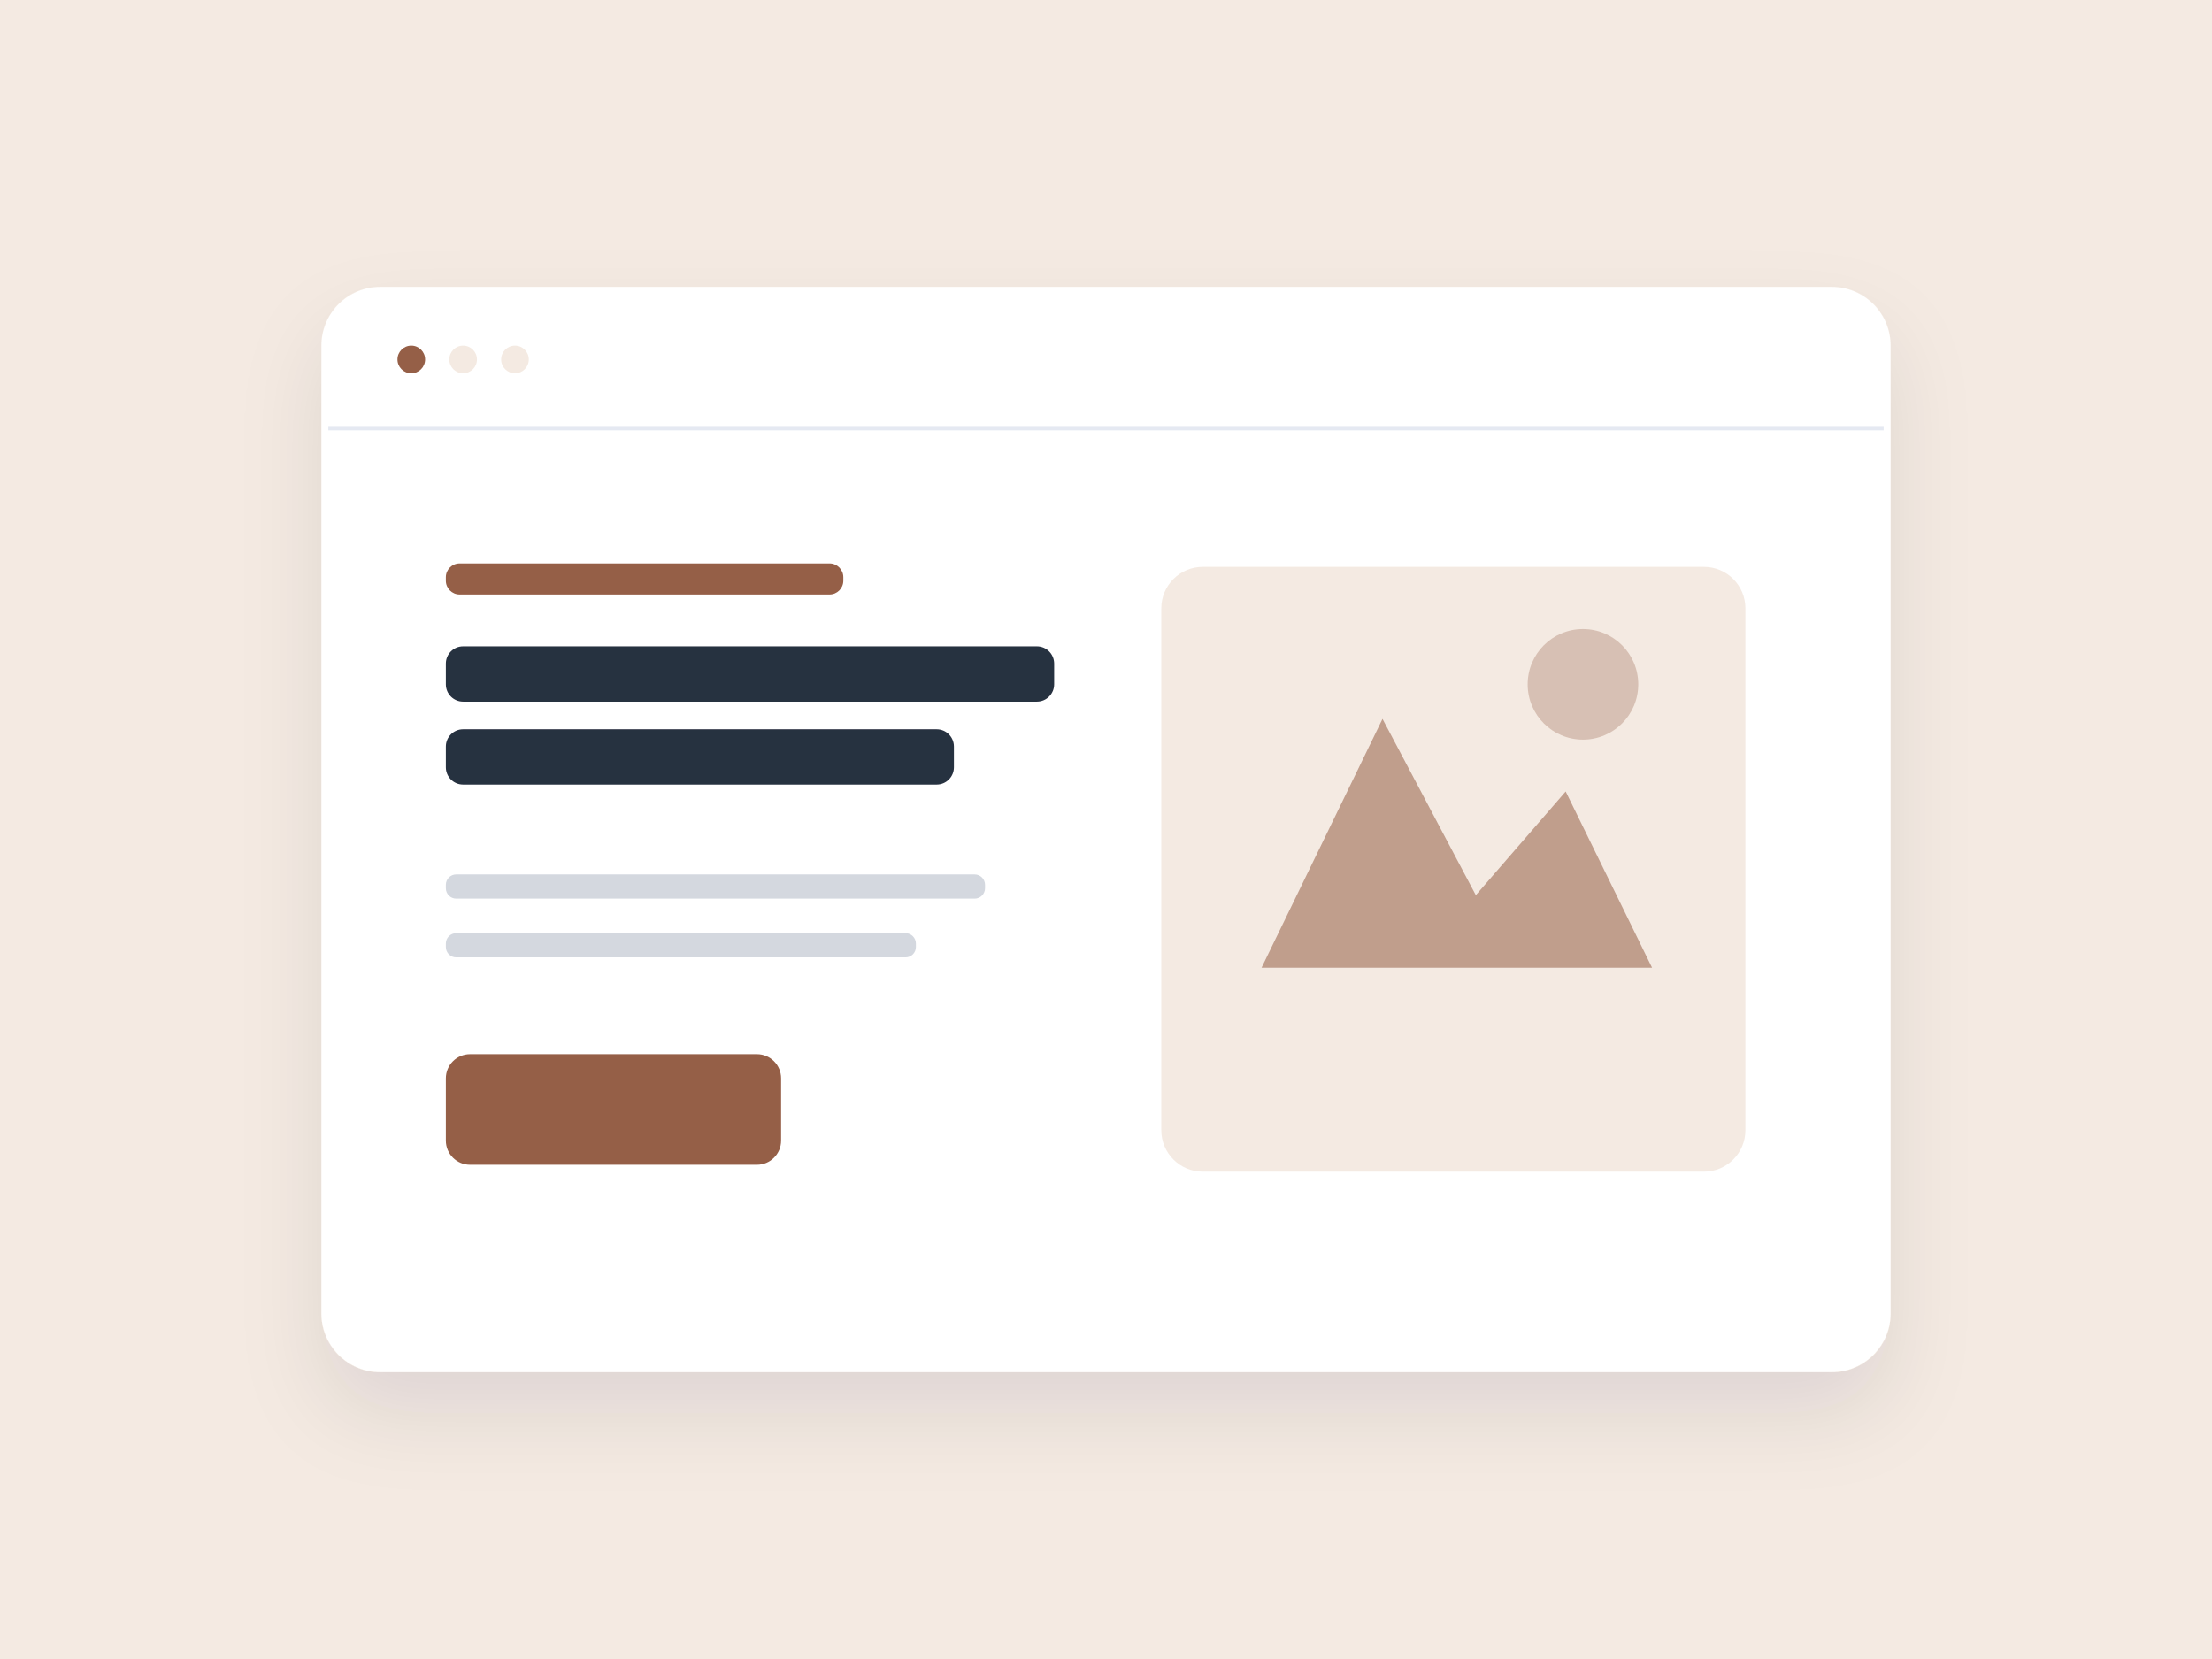
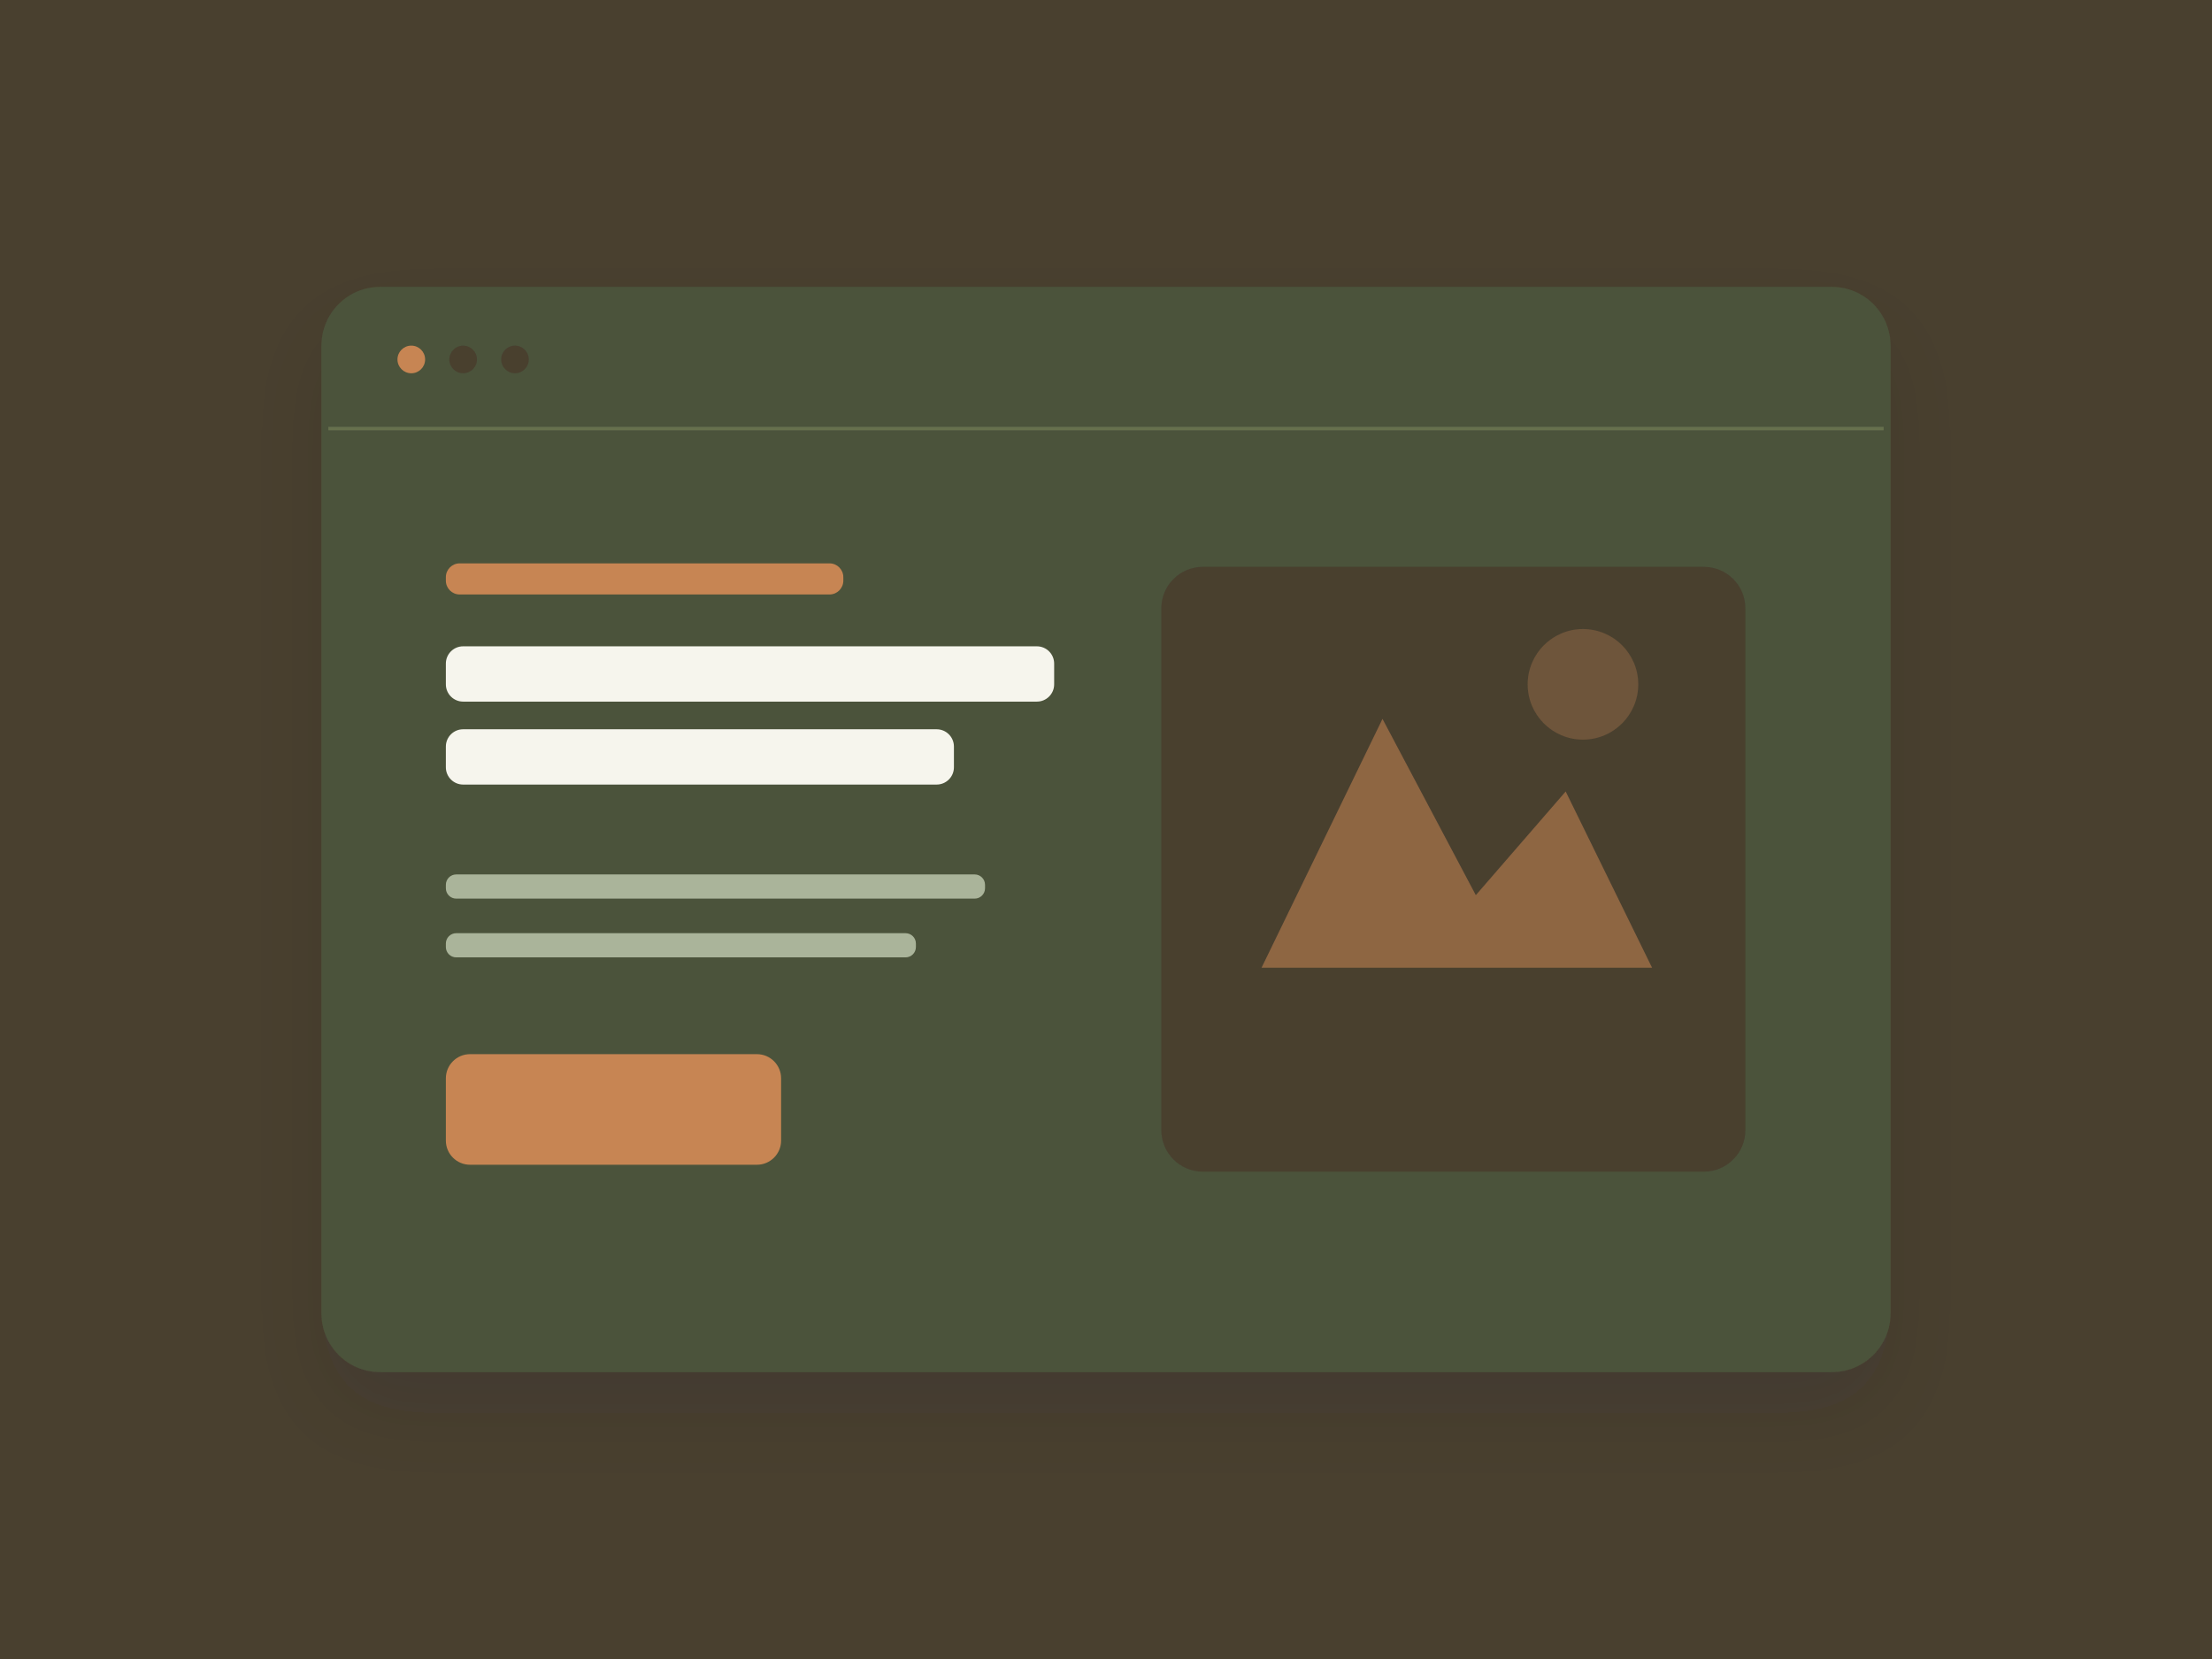
<svg xmlns="http://www.w3.org/2000/svg" width="640" height="480" viewBox="0 0 640 480">
  <defs>
    <filter id="shadow" x="-30%" y="-30%" width="160%" height="180%">
      <feDropShadow dx="0" dy="12" stdDeviation="12" flood-color="#192443" flood-opacity=".09" />
    </filter>
  </defs>
-   <rect width="640" height="480" fill="#F4EAE2" />
+   <rect width="640" height="480" fill="#49402F" />
  <g filter="url(#shadow)">
-     <rect x="93" y="83" width="454" height="314" rx="17" fill="white" />
-     <path d="M95 124h450" stroke="#E5E9F2" />
-     <circle cx="119" cy="104" r="4" fill="#955E46" />
-     <circle cx="134" cy="104" r="4" fill="#F4EAE2" />
-     <circle cx="149" cy="104" r="4" fill="#F4EAE2" />
-     <rect x="129" y="163" width="115" height="9" rx="4" fill="#955E46" />
-     <rect x="129" y="187" width="176" height="16" rx="5" fill="#283040" />
-     <rect x="129" y="211" width="147" height="16" rx="5" fill="#283040" />
-     <rect x="129" y="253" width="156" height="7" rx="3" fill="#D4D8DF" />
-     <rect x="129" y="270" width="136" height="7" rx="3" fill="#D4D8DF" />
-     <rect x="129" y="305" width="97" height="32" rx="7" fill="#955E46" />
-     <rect x="336" y="164" width="169" height="175" rx="12" fill="#F4EAE2" />
-     <path d="m365 280 35-72 27 51 26-30 25 51Z" fill="#955E46" opacity=".55" />
-     <circle cx="458" cy="198" r="16" fill="#955E46" opacity=".3" />
+     <rect x="93" y="83" width="454" height="314" rx="17" fill="#4B533B" />
+     <path d="M95 124h450" stroke="#66704E" />
+     <circle cx="119" cy="104" r="4" fill="#C78553" />
+     <circle cx="134" cy="104" r="4" fill="#49402F" />
+     <circle cx="149" cy="104" r="4" fill="#49402F" />
+     <rect x="129" y="163" width="115" height="9" rx="4" fill="#C78553" />
+     <rect x="129" y="187" width="176" height="16" rx="5" fill="#F6F5ED" />
+     <rect x="129" y="211" width="147" height="16" rx="5" fill="#F6F5ED" />
+     <rect x="129" y="253" width="156" height="7" rx="3" fill="#AAB49A" />
+     <rect x="129" y="270" width="136" height="7" rx="3" fill="#AAB49A" />
+     <rect x="129" y="305" width="97" height="32" rx="7" fill="#C78553" />
+     <rect x="336" y="164" width="169" height="175" rx="12" fill="#49402F" />
+     <path d="m365 280 35-72 27 51 26-30 25 51Z" fill="#C78553" opacity=".55" />
+     <circle cx="458" cy="198" r="16" fill="#C78553" opacity=".3" />
  </g>
</svg>
